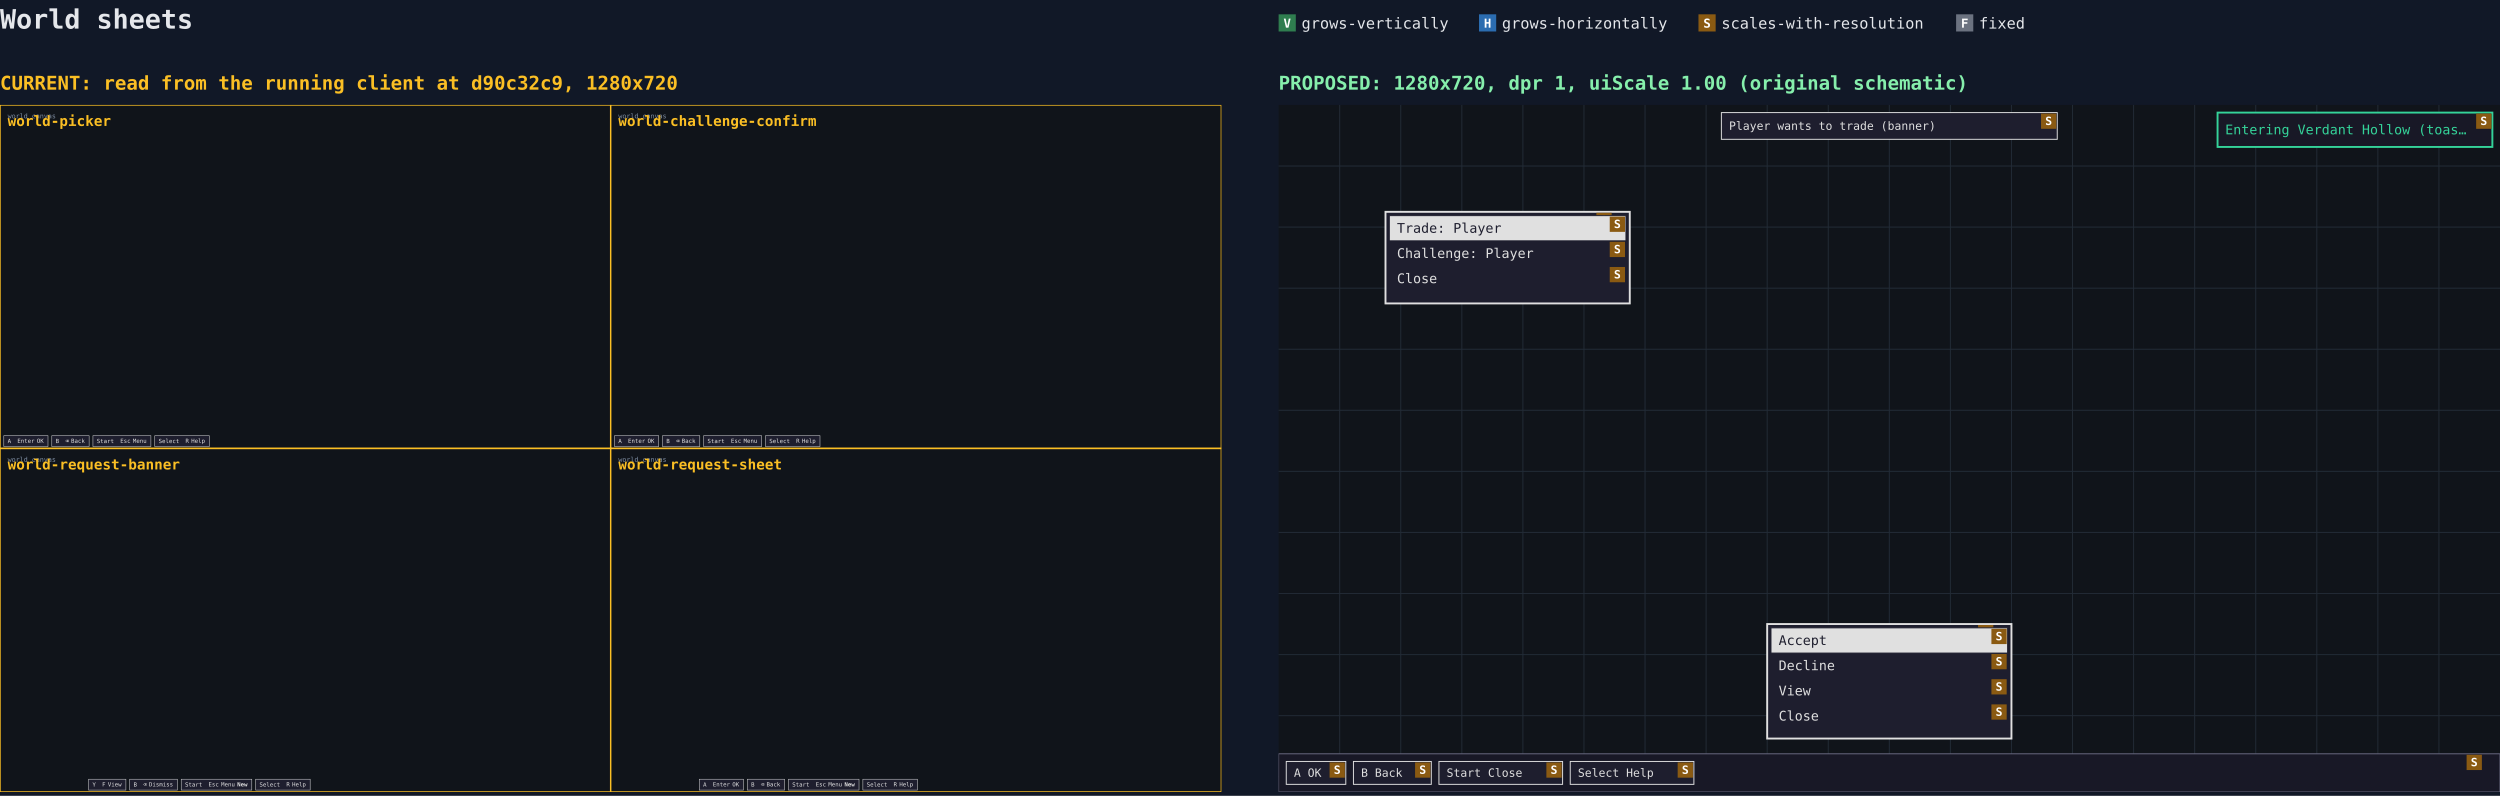
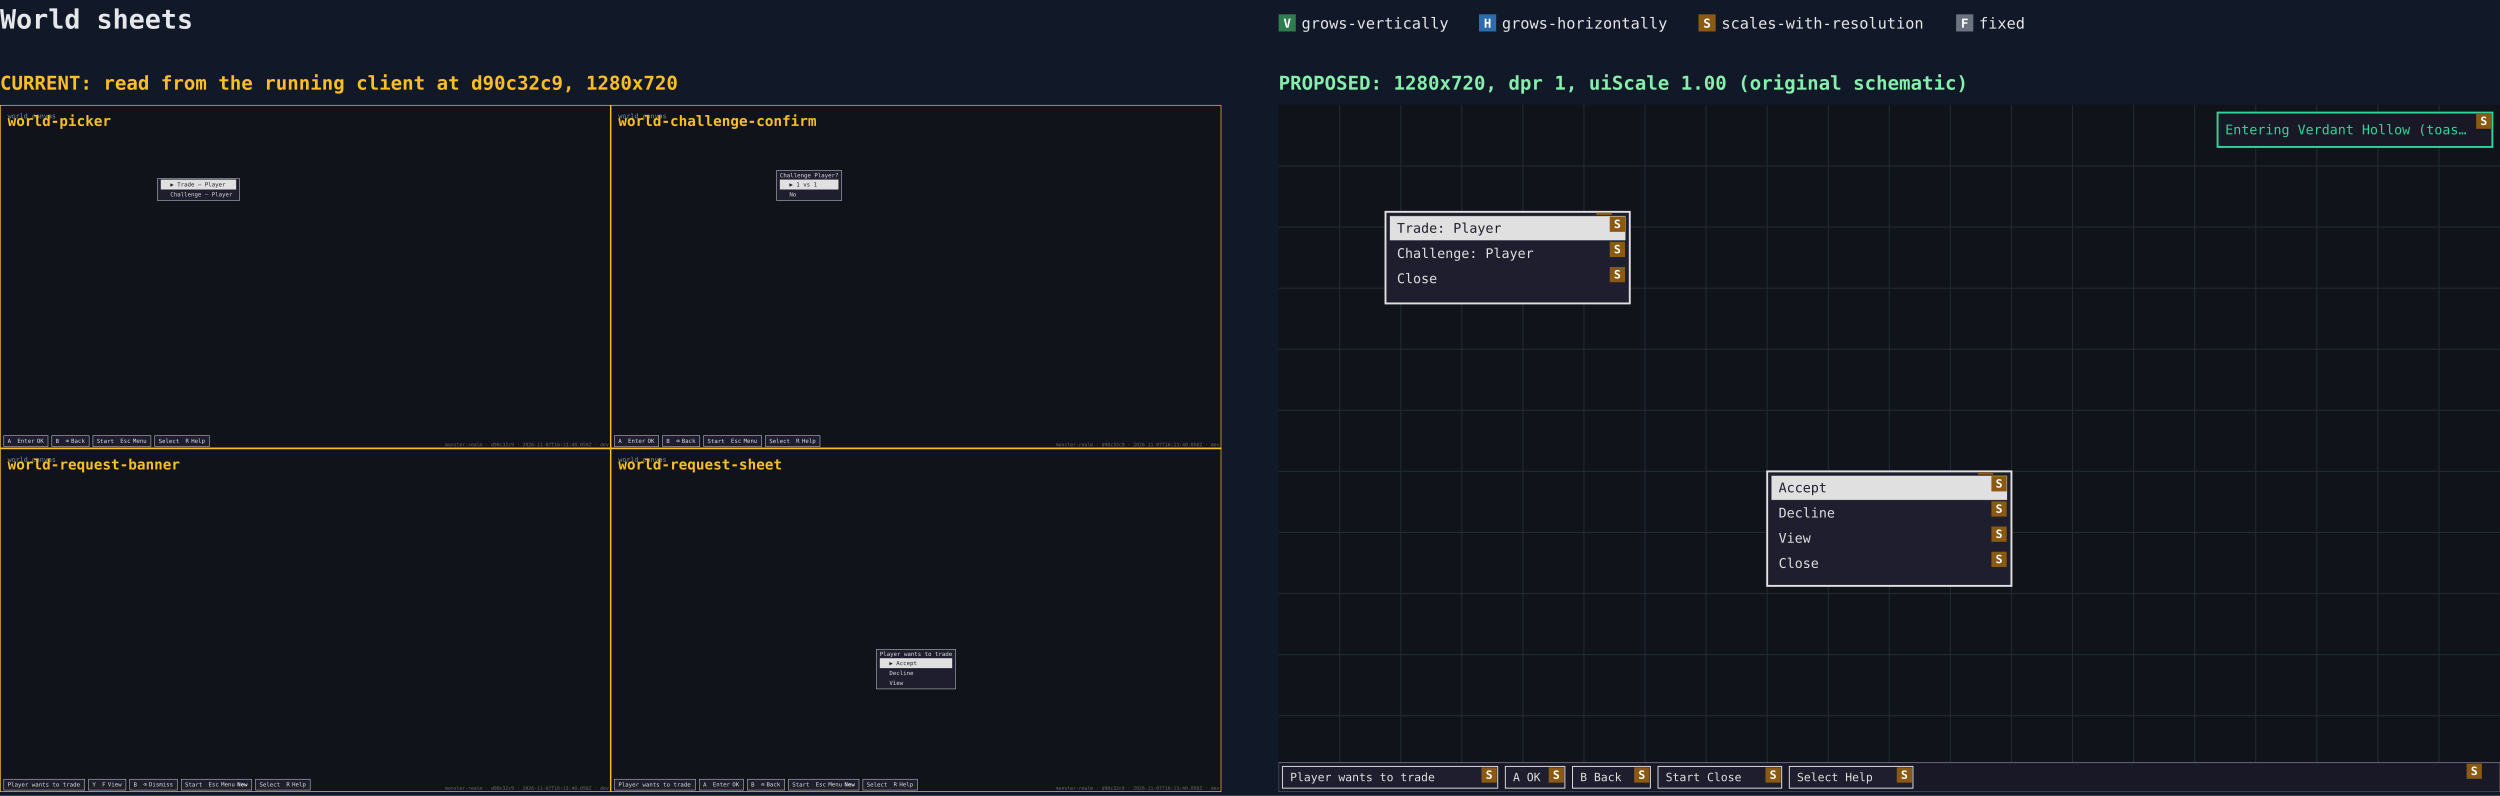
<svg xmlns="http://www.w3.org/2000/svg" viewBox="0 0 2620 834" width="2620" height="834">
  <rect width="2620" height="834" fill="#111827" />
  <text x="0" y="30" font-family="ui-monospace,Menlo,Consolas,monospace" font-size="28" font-weight="bold" fill="#e5e7eb">World sheets</text>
  <rect x="1340" y="15" width="18" height="18" fill="#2f7d4f" />
  <text x="1349" y="29" font-family="ui-monospace,Menlo,Consolas,monospace" font-size="13" font-weight="bold" fill="#fff" text-anchor="middle">V</text>
  <text x="1364" y="30" font-family="ui-monospace,Menlo,Consolas,monospace" font-size="16" fill="#e5e7eb">grows-vertically</text>
  <rect x="1550" y="15" width="18" height="18" fill="#2b6cb0" />
  <text x="1559" y="29" font-family="ui-monospace,Menlo,Consolas,monospace" font-size="13" font-weight="bold" fill="#fff" text-anchor="middle">H</text>
  <text x="1574" y="30" font-family="ui-monospace,Menlo,Consolas,monospace" font-size="16" fill="#e5e7eb">grows-horizontally</text>
  <rect x="1780" y="15" width="18" height="18" fill="#8a5a12" />
  <text x="1789" y="29" font-family="ui-monospace,Menlo,Consolas,monospace" font-size="13" font-weight="bold" fill="#fff" text-anchor="middle">S</text>
  <text x="1804" y="30" font-family="ui-monospace,Menlo,Consolas,monospace" font-size="16" fill="#e5e7eb">scales-with-resolution</text>
  <rect x="2050" y="15" width="18" height="18" fill="#6b7280" />
  <text x="2059" y="29" font-family="ui-monospace,Menlo,Consolas,monospace" font-size="13" font-weight="bold" fill="#fff" text-anchor="middle">F</text>
  <text x="2074" y="30" font-family="ui-monospace,Menlo,Consolas,monospace" font-size="16" fill="#e5e7eb">fixed</text>
  <text x="0" y="94" font-family="ui-monospace,Menlo,Consolas,monospace" font-size="20" font-weight="bold" fill="#fbbf24">CURRENT: read from the running client at d90c32c9, 1280x720</text>
  <text x="1340" y="94" font-family="ui-monospace,Menlo,Consolas,monospace" font-size="20" font-weight="bold" fill="#86efac">PROPOSED: 1280x720, dpr 1, uiScale 1.00 (original schematic)</text>
  <svg x="0" y="110" width="1280" height="720" viewBox="0 0 1280 720" data-panel="current" data-captures="world-picker,world-challenge-confirm,world-request-banner,world-request-sheet">
    <g transform="translate(0 0) scale(0.5)" data-capture="world-picker">
      <rect x="0" y="0" width="1280" height="720" fill="#000" />
      <rect x="0" y="0" width="1280" height="720" fill="#10141a" />
      <text x="16" y="28" font-family="ui-monospace,Menlo,Consolas,monospace" font-size="14" fill="#7f8ea3">world canvas</text>
+       <rect x="330" y="154.4" width="172" height="45.6" fill="rgb(30, 30, 46)" stroke="rgb(224, 224, 224)" stroke-width="1" />
+       <rect x="337" y="156.4" width="158" height="20.8" fill="rgb(224, 224, 224)" />
+       <text x="357" y="170.88" font-family="ui-monospace,Menlo,Consolas,monospace" font-size="12" fill="rgb(30, 30, 46)">▶ Trade — Player</text>
+       <text x="357" y="191.68" font-family="ui-monospace,Menlo,Consolas,monospace" font-size="12" fill="rgb(224, 224, 224)">Challenge — Player</text>
      <rect x="8" y="693.2" width="92.6" height="22.8" fill="rgb(30, 30, 46)" stroke="rgb(224, 224, 224)" stroke-width="1" />
      <text x="16" y="708.68" font-family="ui-monospace,Menlo,Consolas,monospace" font-size="12" fill="rgb(224, 224, 224)">A</text>
      <text x="36.3" y="708.28" font-family="ui-monospace,Menlo,Consolas,monospace" font-size="12" fill="rgb(224, 224, 224)">Enter</text>
      <text x="77.2" y="708.28" font-family="ui-monospace,Menlo,Consolas,monospace" font-size="12" fill="rgb(224, 224, 224)">OK</text>
      <rect x="108.6" y="693.2" width="78.2" height="22.8" fill="rgb(30, 30, 46)" stroke="rgb(224, 224, 224)" stroke-width="1" />
      <text x="116.6" y="708.68" font-family="ui-monospace,Menlo,Consolas,monospace" font-size="12" fill="rgb(224, 224, 224)">B</text>
      <text x="136.9" y="708.28" font-family="ui-monospace,Menlo,Consolas,monospace" font-size="12" fill="rgb(224, 224, 224)">⌫</text>
      <text x="148.9" y="708.28" font-family="ui-monospace,Menlo,Consolas,monospace" font-size="12" fill="rgb(224, 224, 224)">Back</text>
      <rect x="194.8" y="693.2" width="121.5" height="22.8" fill="rgb(30, 30, 46)" stroke="rgb(224, 224, 224)" stroke-width="1" />
      <text x="202.8" y="708.68" font-family="ui-monospace,Menlo,Consolas,monospace" font-size="12" fill="rgb(224, 224, 224)">Start</text>
      <text x="252" y="708.28" font-family="ui-monospace,Menlo,Consolas,monospace" font-size="12" fill="rgb(224, 224, 224)">Esc</text>
      <text x="278.5" y="708.28" font-family="ui-monospace,Menlo,Consolas,monospace" font-size="12" fill="rgb(224, 224, 224)">Menu</text>
      <rect x="324.4" y="693.2" width="114.3" height="22.8" fill="rgb(30, 30, 46)" stroke="rgb(224, 224, 224)" stroke-width="1" />
      <text x="332.4" y="708.68" font-family="ui-monospace,Menlo,Consolas,monospace" font-size="12" fill="rgb(224, 224, 224)">Select</text>
      <text x="388.7" y="708.28" font-family="ui-monospace,Menlo,Consolas,monospace" font-size="12" fill="rgb(224, 224, 224)">R</text>
      <text x="400.8" y="708.28" font-family="ui-monospace,Menlo,Consolas,monospace" font-size="12" fill="rgb(224, 224, 224)">Help</text>
+       <text x="932.8" y="715.4" font-family="ui-monospace,Menlo,Consolas,monospace" font-size="10" fill="rgb(102, 102, 119)">monster-realm · d90c32c9 · 2026-11-07T16:13:40.058Z · dev</text>
      <rect width="1280" height="720" fill="none" stroke="#fbbf24" stroke-width="3" />
      <text x="16" y="44" font-family="ui-monospace,Menlo,Consolas,monospace" font-size="30" font-weight="bold" fill="#fbbf24">world-picker</text>
    </g>
    <g transform="translate(640 0) scale(0.5)" data-capture="world-challenge-confirm">
      <rect x="0" y="0" width="1280" height="720" fill="#000" />
      <rect x="0" y="0" width="1280" height="720" fill="#10141a" />
      <text x="16" y="28" font-family="ui-monospace,Menlo,Consolas,monospace" font-size="14" fill="#7f8ea3">world canvas</text>
+       <rect x="347.6" y="137.6" width="136.8" height="62.4" fill="rgb(30, 30, 46)" stroke="rgb(224, 224, 224)" stroke-width="1" />
+       <text x="354.6" y="151.68" font-family="ui-monospace,Menlo,Consolas,monospace" font-size="12" fill="rgb(224, 224, 224)">Challenge Player?</text>
+       <rect x="354.6" y="156.4" width="122.8" height="20.8" fill="rgb(224, 224, 224)" />
+       <text x="374.6" y="170.88" font-family="ui-monospace,Menlo,Consolas,monospace" font-size="12" fill="rgb(30, 30, 46)">▶ 1 vs 1</text>
+       <text x="374.6" y="191.68" font-family="ui-monospace,Menlo,Consolas,monospace" font-size="12" fill="rgb(224, 224, 224)">No</text>
      <rect x="8" y="693.2" width="92.6" height="22.8" fill="rgb(30, 30, 46)" stroke="rgb(224, 224, 224)" stroke-width="1" />
      <text x="16" y="708.68" font-family="ui-monospace,Menlo,Consolas,monospace" font-size="12" fill="rgb(224, 224, 224)">A</text>
      <text x="36.3" y="708.28" font-family="ui-monospace,Menlo,Consolas,monospace" font-size="12" fill="rgb(224, 224, 224)">Enter</text>
      <text x="77.2" y="708.28" font-family="ui-monospace,Menlo,Consolas,monospace" font-size="12" fill="rgb(224, 224, 224)">OK</text>
      <rect x="108.6" y="693.2" width="78.2" height="22.8" fill="rgb(30, 30, 46)" stroke="rgb(224, 224, 224)" stroke-width="1" />
      <text x="116.6" y="708.68" font-family="ui-monospace,Menlo,Consolas,monospace" font-size="12" fill="rgb(224, 224, 224)">B</text>
      <text x="136.9" y="708.28" font-family="ui-monospace,Menlo,Consolas,monospace" font-size="12" fill="rgb(224, 224, 224)">⌫</text>
      <text x="148.9" y="708.28" font-family="ui-monospace,Menlo,Consolas,monospace" font-size="12" fill="rgb(224, 224, 224)">Back</text>
      <rect x="194.8" y="693.2" width="121.5" height="22.8" fill="rgb(30, 30, 46)" stroke="rgb(224, 224, 224)" stroke-width="1" />
      <text x="202.8" y="708.68" font-family="ui-monospace,Menlo,Consolas,monospace" font-size="12" fill="rgb(224, 224, 224)">Start</text>
      <text x="252" y="708.28" font-family="ui-monospace,Menlo,Consolas,monospace" font-size="12" fill="rgb(224, 224, 224)">Esc</text>
      <text x="278.5" y="708.28" font-family="ui-monospace,Menlo,Consolas,monospace" font-size="12" fill="rgb(224, 224, 224)">Menu</text>
      <rect x="324.4" y="693.2" width="114.3" height="22.8" fill="rgb(30, 30, 46)" stroke="rgb(224, 224, 224)" stroke-width="1" />
      <text x="332.4" y="708.68" font-family="ui-monospace,Menlo,Consolas,monospace" font-size="12" fill="rgb(224, 224, 224)">Select</text>
      <text x="388.7" y="708.28" font-family="ui-monospace,Menlo,Consolas,monospace" font-size="12" fill="rgb(224, 224, 224)">R</text>
      <text x="400.8" y="708.28" font-family="ui-monospace,Menlo,Consolas,monospace" font-size="12" fill="rgb(224, 224, 224)">Help</text>
+       <text x="932.8" y="715.4" font-family="ui-monospace,Menlo,Consolas,monospace" font-size="10" fill="rgb(102, 102, 119)">monster-realm · d90c32c9 · 2026-11-07T16:13:40.058Z · dev</text>
      <rect width="1280" height="720" fill="none" stroke="#fbbf24" stroke-width="3" />
      <text x="16" y="44" font-family="ui-monospace,Menlo,Consolas,monospace" font-size="30" font-weight="bold" fill="#fbbf24">world-challenge-confirm</text>
    </g>
    <g transform="translate(0 360) scale(0.5)" data-capture="world-request-banner">
      <rect x="0" y="0" width="1280" height="720" fill="#000" />
      <rect x="0" y="0" width="1280" height="720" fill="#10141a" />
      <text x="16" y="28" font-family="ui-monospace,Menlo,Consolas,monospace" font-size="14" fill="#7f8ea3">world canvas</text>
+       <rect x="8" y="693.2" width="169.7" height="22.8" fill="rgb(30, 30, 46)" stroke="rgb(224, 224, 224)" stroke-width="1" />
+       <text x="16" y="708.68" font-family="ui-monospace,Menlo,Consolas,monospace" font-size="12" fill="rgb(224, 224, 224)">Player wants to trade</text>
      <rect x="185.7" y="693.2" width="78.2" height="22.8" fill="rgb(30, 30, 46)" stroke="rgb(224, 224, 224)" stroke-width="1" />
      <text x="193.7" y="708.68" font-family="ui-monospace,Menlo,Consolas,monospace" font-size="12" fill="rgb(224, 224, 224)">Y</text>
      <text x="214" y="708.28" font-family="ui-monospace,Menlo,Consolas,monospace" font-size="12" fill="rgb(224, 224, 224)">F</text>
      <text x="226" y="708.28" font-family="ui-monospace,Menlo,Consolas,monospace" font-size="12" fill="rgb(224, 224, 224)">View</text>
      <rect x="271.9" y="693.2" width="99.9" height="22.8" fill="rgb(30, 30, 46)" stroke="rgb(224, 224, 224)" stroke-width="1" />
      <text x="279.9" y="708.68" font-family="ui-monospace,Menlo,Consolas,monospace" font-size="12" fill="rgb(224, 224, 224)">B</text>
      <text x="300.2" y="708.28" font-family="ui-monospace,Menlo,Consolas,monospace" font-size="12" fill="rgb(224, 224, 224)">⌫</text>
      <text x="312.2" y="708.28" font-family="ui-monospace,Menlo,Consolas,monospace" font-size="12" fill="rgb(224, 224, 224)">Dismiss</text>
      <rect x="379.8" y="693.2" width="148" height="22.8" fill="rgb(30, 30, 46)" stroke="rgb(224, 224, 224)" stroke-width="1" />
      <text x="387.8" y="708.68" font-family="ui-monospace,Menlo,Consolas,monospace" font-size="12" fill="rgb(224, 224, 224)">Start</text>
      <text x="436.9" y="708.28" font-family="ui-monospace,Menlo,Consolas,monospace" font-size="12" fill="rgb(224, 224, 224)">Esc</text>
      <text x="463.4" y="708.28" font-family="ui-monospace,Menlo,Consolas,monospace" font-size="12" fill="rgb(224, 224, 224)">Menu</text>
      <text x="497.1" y="708.28" font-family="ui-monospace,Menlo,Consolas,monospace" font-size="12" font-weight="bold" fill="rgb(224, 224, 224)">New</text>
      <rect x="535.8" y="693.2" width="114.3" height="22.8" fill="rgb(30, 30, 46)" stroke="rgb(224, 224, 224)" stroke-width="1" />
      <text x="543.8" y="708.68" font-family="ui-monospace,Menlo,Consolas,monospace" font-size="12" fill="rgb(224, 224, 224)">Select</text>
      <text x="600.2" y="708.28" font-family="ui-monospace,Menlo,Consolas,monospace" font-size="12" fill="rgb(224, 224, 224)">R</text>
      <text x="612.2" y="708.28" font-family="ui-monospace,Menlo,Consolas,monospace" font-size="12" fill="rgb(224, 224, 224)">Help</text>
+       <text x="932.8" y="715.4" font-family="ui-monospace,Menlo,Consolas,monospace" font-size="10" fill="rgb(102, 102, 119)">monster-realm · d90c32c9 · 2026-11-07T16:13:40.058Z · dev</text>
      <rect width="1280" height="720" fill="none" stroke="#fbbf24" stroke-width="3" />
      <text x="16" y="44" font-family="ui-monospace,Menlo,Consolas,monospace" font-size="30" font-weight="bold" fill="#fbbf24">world-request-banner</text>
    </g>
    <g transform="translate(640 360) scale(0.5)" data-capture="world-request-sheet">
      <rect x="0" y="0" width="1280" height="720" fill="#000" />
      <rect x="0" y="0" width="1280" height="720" fill="#10141a" />
      <text x="16" y="28" font-family="ui-monospace,Menlo,Consolas,monospace" font-size="14" fill="#7f8ea3">world canvas</text>
+       <rect x="557.1" y="420.8" width="165.7" height="83.2" fill="rgb(30, 30, 46)" stroke="rgb(224, 224, 224)" stroke-width="1" />
+       <text x="564.1" y="434.88" font-family="ui-monospace,Menlo,Consolas,monospace" font-size="12" fill="rgb(224, 224, 224)">Player wants to trade</text>
+       <rect x="564.1" y="439.6" width="151.7" height="20.8" fill="rgb(224, 224, 224)" />
+       <text x="584.1" y="454.08" font-family="ui-monospace,Menlo,Consolas,monospace" font-size="12" fill="rgb(30, 30, 46)">▶ Accept</text>
+       <text x="584.1" y="474.88" font-family="ui-monospace,Menlo,Consolas,monospace" font-size="12" fill="rgb(224, 224, 224)">Decline</text>
+       <text x="584.1" y="495.68" font-family="ui-monospace,Menlo,Consolas,monospace" font-size="12" fill="rgb(224, 224, 224)">View</text>
+       <rect x="8" y="693.2" width="169.7" height="22.8" fill="rgb(30, 30, 46)" stroke="rgb(224, 224, 224)" stroke-width="1" />
+       <text x="16" y="708.68" font-family="ui-monospace,Menlo,Consolas,monospace" font-size="12" fill="rgb(224, 224, 224)">Player wants to trade</text>
      <rect x="185.7" y="693.2" width="92.6" height="22.8" fill="rgb(30, 30, 46)" stroke="rgb(224, 224, 224)" stroke-width="1" />
      <text x="193.7" y="708.68" font-family="ui-monospace,Menlo,Consolas,monospace" font-size="12" fill="rgb(224, 224, 224)">A</text>
      <text x="214" y="708.28" font-family="ui-monospace,Menlo,Consolas,monospace" font-size="12" fill="rgb(224, 224, 224)">Enter</text>
      <text x="254.9" y="708.28" font-family="ui-monospace,Menlo,Consolas,monospace" font-size="12" fill="rgb(224, 224, 224)">OK</text>
      <rect x="286.3" y="693.2" width="78.2" height="22.8" fill="rgb(30, 30, 46)" stroke="rgb(224, 224, 224)" stroke-width="1" />
      <text x="294.3" y="708.68" font-family="ui-monospace,Menlo,Consolas,monospace" font-size="12" fill="rgb(224, 224, 224)">B</text>
      <text x="314.6" y="708.28" font-family="ui-monospace,Menlo,Consolas,monospace" font-size="12" fill="rgb(224, 224, 224)">⌫</text>
      <text x="326.6" y="708.28" font-family="ui-monospace,Menlo,Consolas,monospace" font-size="12" fill="rgb(224, 224, 224)">Back</text>
      <rect x="372.5" y="693.2" width="148" height="22.8" fill="rgb(30, 30, 46)" stroke="rgb(224, 224, 224)" stroke-width="1" />
      <text x="380.5" y="708.68" font-family="ui-monospace,Menlo,Consolas,monospace" font-size="12" fill="rgb(224, 224, 224)">Start</text>
      <text x="429.7" y="708.28" font-family="ui-monospace,Menlo,Consolas,monospace" font-size="12" fill="rgb(224, 224, 224)">Esc</text>
      <text x="456.2" y="708.28" font-family="ui-monospace,Menlo,Consolas,monospace" font-size="12" fill="rgb(224, 224, 224)">Menu</text>
      <text x="489.9" y="708.28" font-family="ui-monospace,Menlo,Consolas,monospace" font-size="12" font-weight="bold" fill="rgb(224, 224, 224)">New</text>
      <rect x="528.6" y="693.2" width="114.3" height="22.8" fill="rgb(30, 30, 46)" stroke="rgb(224, 224, 224)" stroke-width="1" />
      <text x="536.6" y="708.68" font-family="ui-monospace,Menlo,Consolas,monospace" font-size="12" fill="rgb(224, 224, 224)">Select</text>
      <text x="592.9" y="708.28" font-family="ui-monospace,Menlo,Consolas,monospace" font-size="12" fill="rgb(224, 224, 224)">R</text>
      <text x="605" y="708.28" font-family="ui-monospace,Menlo,Consolas,monospace" font-size="12" fill="rgb(224, 224, 224)">Help</text>
+       <text x="932.8" y="715.4" font-family="ui-monospace,Menlo,Consolas,monospace" font-size="10" fill="rgb(102, 102, 119)">monster-realm · d90c32c9 · 2026-11-07T16:13:40.058Z · dev</text>
      <rect width="1280" height="720" fill="none" stroke="#fbbf24" stroke-width="3" />
      <text x="16" y="44" font-family="ui-monospace,Menlo,Consolas,monospace" font-size="30" font-weight="bold" fill="#fbbf24">world-request-sheet</text>
    </g>
  </svg>
  <svg x="1340" y="110" width="1280" height="720" viewBox="0 0 1280 720" data-panel="proposed" data-window="1280x720@1">
    <rect x="0" y="0" width="1280" height="720" fill="#10141a" />
    <line x1="64" y1="0" x2="64" y2="720" stroke="#222b36" stroke-width="1" />
    <line x1="128" y1="0" x2="128" y2="720" stroke="#222b36" stroke-width="1" />
    <line x1="192" y1="0" x2="192" y2="720" stroke="#222b36" stroke-width="1" />
    <line x1="256" y1="0" x2="256" y2="720" stroke="#222b36" stroke-width="1" />
    <line x1="320" y1="0" x2="320" y2="720" stroke="#222b36" stroke-width="1" />
    <line x1="384" y1="0" x2="384" y2="720" stroke="#222b36" stroke-width="1" />
    <line x1="448" y1="0" x2="448" y2="720" stroke="#222b36" stroke-width="1" />
    <line x1="512" y1="0" x2="512" y2="720" stroke="#222b36" stroke-width="1" />
    <line x1="576" y1="0" x2="576" y2="720" stroke="#222b36" stroke-width="1" />
    <line x1="640" y1="0" x2="640" y2="720" stroke="#222b36" stroke-width="1" />
    <line x1="704" y1="0" x2="704" y2="720" stroke="#222b36" stroke-width="1" />
    <line x1="768" y1="0" x2="768" y2="720" stroke="#222b36" stroke-width="1" />
    <line x1="832" y1="0" x2="832" y2="720" stroke="#222b36" stroke-width="1" />
    <line x1="896" y1="0" x2="896" y2="720" stroke="#222b36" stroke-width="1" />
    <line x1="960" y1="0" x2="960" y2="720" stroke="#222b36" stroke-width="1" />
    <line x1="1024" y1="0" x2="1024" y2="720" stroke="#222b36" stroke-width="1" />
    <line x1="1088" y1="0" x2="1088" y2="720" stroke="#222b36" stroke-width="1" />
    <line x1="1152" y1="0" x2="1152" y2="720" stroke="#222b36" stroke-width="1" />
    <line x1="1216" y1="0" x2="1216" y2="720" stroke="#222b36" stroke-width="1" />
    <line x1="0" y1="64" x2="1280" y2="64" stroke="#222b36" stroke-width="1" />
    <line x1="0" y1="128" x2="1280" y2="128" stroke="#222b36" stroke-width="1" />
    <line x1="0" y1="192" x2="1280" y2="192" stroke="#222b36" stroke-width="1" />
    <line x1="0" y1="256" x2="1280" y2="256" stroke="#222b36" stroke-width="1" />
    <line x1="0" y1="320" x2="1280" y2="320" stroke="#222b36" stroke-width="1" />
    <line x1="0" y1="384" x2="1280" y2="384" stroke="#222b36" stroke-width="1" />
    <line x1="0" y1="448" x2="1280" y2="448" stroke="#222b36" stroke-width="1" />
    <line x1="0" y1="512" x2="1280" y2="512" stroke="#222b36" stroke-width="1" />
    <line x1="0" y1="576" x2="1280" y2="576" stroke="#222b36" stroke-width="1" />
    <line x1="0" y1="640" x2="1280" y2="640" stroke="#222b36" stroke-width="1" />
    <line x1="0" y1="704" x2="1280" y2="704" stroke="#222b36" stroke-width="1" />
-     <g class="el" data-el="Player wants to trade (banner)" data-sizing="scales-with-resolution">
-       <rect x="464" y="8" width="352" height="28" fill="#1e1e2e" stroke="#e0e0e0" stroke-width="1" />
-       <text x="472" y="26.08" font-family="ui-monospace,Menlo,Consolas,monospace" font-size="12" fill="#e0e0e0">Player wants to trade (banner)</text>
-       <rect x="799" y="9" width="16" height="16" fill="#8a5a12" />
-       <text x="807" y="21" font-family="ui-monospace,Menlo,Consolas,monospace" font-size="12" font-weight="bold" fill="#fff" text-anchor="middle">S</text>
-     </g>
    <g class="el" data-el="World picker: anchored to the tile, as shipped" data-sizing="scales-with-resolution">
      <rect x="112" y="112" width="256" height="96" fill="#1e1e2e" stroke="#e0e0e0" stroke-width="2" />
      <rect x="333" y="113" width="16" height="16" fill="#8a5a12" />
      <text x="341" y="125" font-family="ui-monospace,Menlo,Consolas,monospace" font-size="12" font-weight="bold" fill="#fff" text-anchor="middle">S</text>
    </g>
    <g class="el" data-el="Trade: Player" data-sizing="scales-with-resolution">
      <rect x="116" y="116" width="248" height="26.4" fill="#e0e0e0" stroke="#1e1e2e" stroke-width="1" />
      <text x="124" y="133.96" font-family="ui-monospace,Menlo,Consolas,monospace" font-size="14" fill="#1e1e2e">Trade: Player</text>
      <rect x="347" y="117" width="16" height="16" fill="#8a5a12" />
      <text x="355" y="129" font-family="ui-monospace,Menlo,Consolas,monospace" font-size="12" font-weight="bold" fill="#fff" text-anchor="middle">S</text>
    </g>
    <g class="el" data-el="Challenge: Player" data-sizing="scales-with-resolution">
      <rect x="116" y="142.4" width="248" height="26.4" fill="none" />
      <text x="124" y="160.36" font-family="ui-monospace,Menlo,Consolas,monospace" font-size="14" fill="#e0e0e0">Challenge: Player</text>
      <rect x="347" y="143.4" width="16" height="16" fill="#8a5a12" />
      <text x="355" y="155.4" font-family="ui-monospace,Menlo,Consolas,monospace" font-size="12" font-weight="bold" fill="#fff" text-anchor="middle">S</text>
    </g>
    <g class="el" data-el="Close" data-sizing="scales-with-resolution">
      <rect x="116" y="168.8" width="248" height="26.4" fill="none" />
      <text x="124" y="186.76" font-family="ui-monospace,Menlo,Consolas,monospace" font-size="14" fill="#e0e0e0">Close</text>
      <rect x="347" y="169.8" width="16" height="16" fill="#8a5a12" />
      <text x="355" y="181.8" font-family="ui-monospace,Menlo,Consolas,monospace" font-size="12" font-weight="bold" fill="#fff" text-anchor="middle">S</text>
    </g>
    <g class="el" data-el="Request sheet: low centre, as shipped" data-sizing="scales-with-resolution">
-       <rect x="512" y="544" width="256" height="120" fill="#1e1e2e" stroke="#e0e0e0" stroke-width="2" />
-       <rect x="733" y="545" width="16" height="16" fill="#8a5a12" />
-       <text x="741" y="557" font-family="ui-monospace,Menlo,Consolas,monospace" font-size="12" font-weight="bold" fill="#fff" text-anchor="middle">S</text>
+       <rect x="512" y="384" width="256" height="120" fill="#1e1e2e" stroke="#e0e0e0" stroke-width="2" />
+       <rect x="733" y="385" width="16" height="16" fill="#8a5a12" />
+       <text x="741" y="397" font-family="ui-monospace,Menlo,Consolas,monospace" font-size="12" font-weight="bold" fill="#fff" text-anchor="middle">S</text>
    </g>
    <g class="el" data-el="Accept" data-sizing="scales-with-resolution">
-       <rect x="516" y="548" width="248" height="26.4" fill="#e0e0e0" stroke="#1e1e2e" stroke-width="1" />
-       <text x="524" y="565.96" font-family="ui-monospace,Menlo,Consolas,monospace" font-size="14" fill="#1e1e2e">Accept</text>
-       <rect x="747" y="549" width="16" height="16" fill="#8a5a12" />
-       <text x="755" y="561" font-family="ui-monospace,Menlo,Consolas,monospace" font-size="12" font-weight="bold" fill="#fff" text-anchor="middle">S</text>
+       <rect x="516" y="388" width="248" height="26.4" fill="#e0e0e0" stroke="#1e1e2e" stroke-width="1" />
+       <text x="524" y="405.96" font-family="ui-monospace,Menlo,Consolas,monospace" font-size="14" fill="#1e1e2e">Accept</text>
+       <rect x="747" y="389" width="16" height="16" fill="#8a5a12" />
+       <text x="755" y="401" font-family="ui-monospace,Menlo,Consolas,monospace" font-size="12" font-weight="bold" fill="#fff" text-anchor="middle">S</text>
    </g>
    <g class="el" data-el="Decline" data-sizing="scales-with-resolution">
-       <rect x="516" y="574.4" width="248" height="26.4" fill="none" />
-       <text x="524" y="592.36" font-family="ui-monospace,Menlo,Consolas,monospace" font-size="14" fill="#e0e0e0">Decline</text>
-       <rect x="747" y="575.4" width="16" height="16" fill="#8a5a12" />
-       <text x="755" y="587.4" font-family="ui-monospace,Menlo,Consolas,monospace" font-size="12" font-weight="bold" fill="#fff" text-anchor="middle">S</text>
+       <rect x="516" y="414.4" width="248" height="26.4" fill="none" />
+       <text x="524" y="432.36" font-family="ui-monospace,Menlo,Consolas,monospace" font-size="14" fill="#e0e0e0">Decline</text>
+       <rect x="747" y="415.4" width="16" height="16" fill="#8a5a12" />
+       <text x="755" y="427.4" font-family="ui-monospace,Menlo,Consolas,monospace" font-size="12" font-weight="bold" fill="#fff" text-anchor="middle">S</text>
    </g>
    <g class="el" data-el="View" data-sizing="scales-with-resolution">
-       <rect x="516" y="600.8" width="248" height="26.4" fill="none" />
-       <text x="524" y="618.76" font-family="ui-monospace,Menlo,Consolas,monospace" font-size="14" fill="#e0e0e0">View</text>
-       <rect x="747" y="601.8" width="16" height="16" fill="#8a5a12" />
-       <text x="755" y="613.8" font-family="ui-monospace,Menlo,Consolas,monospace" font-size="12" font-weight="bold" fill="#fff" text-anchor="middle">S</text>
+       <rect x="516" y="440.8" width="248" height="26.4" fill="none" />
+       <text x="524" y="458.76" font-family="ui-monospace,Menlo,Consolas,monospace" font-size="14" fill="#e0e0e0">View</text>
+       <rect x="747" y="441.8" width="16" height="16" fill="#8a5a12" />
+       <text x="755" y="453.8" font-family="ui-monospace,Menlo,Consolas,monospace" font-size="12" font-weight="bold" fill="#fff" text-anchor="middle">S</text>
    </g>
    <g class="el" data-el="Close" data-sizing="scales-with-resolution">
-       <rect x="516" y="627.2" width="248" height="26.4" fill="none" />
-       <text x="524" y="645.16" font-family="ui-monospace,Menlo,Consolas,monospace" font-size="14" fill="#e0e0e0">Close</text>
-       <rect x="747" y="628.2" width="16" height="16" fill="#8a5a12" />
-       <text x="755" y="640.2" font-family="ui-monospace,Menlo,Consolas,monospace" font-size="12" font-weight="bold" fill="#fff" text-anchor="middle">S</text>
+       <rect x="516" y="467.2" width="248" height="26.4" fill="none" />
+       <text x="524" y="485.16" font-family="ui-monospace,Menlo,Consolas,monospace" font-size="14" fill="#e0e0e0">Close</text>
+       <rect x="747" y="468.2" width="16" height="16" fill="#8a5a12" />
+       <text x="755" y="480.2" font-family="ui-monospace,Menlo,Consolas,monospace" font-size="12" font-weight="bold" fill="#fff" text-anchor="middle">S</text>
    </g>
    <g class="el" data-el="Entering Verdant Hollow (toast)" data-sizing="scales-with-resolution">
      <rect x="984" y="8" width="288" height="36" fill="#181826" stroke="#34d399" stroke-width="2" />
      <text x="992" y="30.76" font-family="ui-monospace,Menlo,Consolas,monospace" font-size="14" fill="#34d399">Entering Verdant Hollow (toas…</text>
      <rect x="1255" y="9" width="16" height="16" fill="#8a5a12" />
      <text x="1263" y="21" font-family="ui-monospace,Menlo,Consolas,monospace" font-size="12" font-weight="bold" fill="#fff" text-anchor="middle">S</text>
    </g>
    <g class="el" data-el="Hint bar" data-sizing="scales-with-resolution">
-       <rect x="0" y="680" width="1280" height="40" fill="#181826" stroke="#6b6b82" stroke-width="1" />
-       <rect x="1245" y="681" width="16" height="16" fill="#8a5a12" />
-       <text x="1253" y="693" font-family="ui-monospace,Menlo,Consolas,monospace" font-size="12" font-weight="bold" fill="#fff" text-anchor="middle">S</text>
+       <rect x="0" y="689.2" width="1280" height="30.8" fill="#181826" stroke="#6b6b82" stroke-width="1" />
+       <rect x="1245" y="690.2" width="16" height="16" fill="#8a5a12" />
+       <text x="1253" y="702.2" font-family="ui-monospace,Menlo,Consolas,monospace" font-size="12" font-weight="bold" fill="#fff" text-anchor="middle">S</text>
+     </g>
+     <g class="el" data-el="Player wants to trade" data-sizing="scales-with-resolution">
+       <rect x="4" y="693.2" width="225.6" height="22.8" fill="#1e1e2e" stroke="#e0e0e0" stroke-width="1" />
+       <text x="12" y="708.68" font-family="ui-monospace,Menlo,Consolas,monospace" font-size="12" fill="#e0e0e0">Player wants to trade</text>
+       <rect x="212.6" y="694.2" width="16" height="16" fill="#8a5a12" />
+       <text x="220.6" y="706.2" font-family="ui-monospace,Menlo,Consolas,monospace" font-size="12" font-weight="bold" fill="#fff" text-anchor="middle">S</text>
    </g>
    <g class="el" data-el="A OK" data-sizing="scales-with-resolution">
-       <rect x="8" y="688" width="62.4" height="24" fill="#1e1e2e" stroke="#e0e0e0" stroke-width="1" />
-       <text x="16" y="704.08" font-family="ui-monospace,Menlo,Consolas,monospace" font-size="12" fill="#e0e0e0">A OK</text>
-       <rect x="53.4" y="689" width="16" height="16" fill="#8a5a12" />
-       <text x="61.4" y="701" font-family="ui-monospace,Menlo,Consolas,monospace" font-size="12" font-weight="bold" fill="#fff" text-anchor="middle">S</text>
+       <rect x="237.6" y="693.2" width="62.4" height="22.8" fill="#1e1e2e" stroke="#e0e0e0" stroke-width="1" />
+       <text x="245.6" y="708.68" font-family="ui-monospace,Menlo,Consolas,monospace" font-size="12" fill="#e0e0e0">A OK</text>
+       <rect x="283" y="694.2" width="16" height="16" fill="#8a5a12" />
+       <text x="291" y="706.2" font-family="ui-monospace,Menlo,Consolas,monospace" font-size="12" font-weight="bold" fill="#fff" text-anchor="middle">S</text>
    </g>
    <g class="el" data-el="B Back" data-sizing="scales-with-resolution">
-       <rect x="78.4" y="688" width="81.6" height="24" fill="#1e1e2e" stroke="#e0e0e0" stroke-width="1" />
-       <text x="86.4" y="704.08" font-family="ui-monospace,Menlo,Consolas,monospace" font-size="12" fill="#e0e0e0">B Back</text>
-       <rect x="143" y="689" width="16" height="16" fill="#8a5a12" />
-       <text x="151" y="701" font-family="ui-monospace,Menlo,Consolas,monospace" font-size="12" font-weight="bold" fill="#fff" text-anchor="middle">S</text>
+       <rect x="308" y="693.2" width="81.6" height="22.8" fill="#1e1e2e" stroke="#e0e0e0" stroke-width="1" />
+       <text x="316" y="708.68" font-family="ui-monospace,Menlo,Consolas,monospace" font-size="12" fill="#e0e0e0">B Back</text>
+       <rect x="372.6" y="694.2" width="16" height="16" fill="#8a5a12" />
+       <text x="380.6" y="706.2" font-family="ui-monospace,Menlo,Consolas,monospace" font-size="12" font-weight="bold" fill="#fff" text-anchor="middle">S</text>
    </g>
    <g class="el" data-el="Start Close" data-sizing="scales-with-resolution">
-       <rect x="168" y="688" width="129.6" height="24" fill="#1e1e2e" stroke="#e0e0e0" stroke-width="1" />
-       <text x="176" y="704.08" font-family="ui-monospace,Menlo,Consolas,monospace" font-size="12" fill="#e0e0e0">Start Close</text>
-       <rect x="280.6" y="689" width="16" height="16" fill="#8a5a12" />
-       <text x="288.6" y="701" font-family="ui-monospace,Menlo,Consolas,monospace" font-size="12" font-weight="bold" fill="#fff" text-anchor="middle">S</text>
+       <rect x="397.6" y="693.2" width="129.6" height="22.8" fill="#1e1e2e" stroke="#e0e0e0" stroke-width="1" />
+       <text x="405.6" y="708.68" font-family="ui-monospace,Menlo,Consolas,monospace" font-size="12" fill="#e0e0e0">Start Close</text>
+       <rect x="510.2" y="694.2" width="16" height="16" fill="#8a5a12" />
+       <text x="518.2" y="706.2" font-family="ui-monospace,Menlo,Consolas,monospace" font-size="12" font-weight="bold" fill="#fff" text-anchor="middle">S</text>
    </g>
    <g class="el" data-el="Select Help" data-sizing="scales-with-resolution">
-       <rect x="305.6" y="688" width="129.6" height="24" fill="#1e1e2e" stroke="#e0e0e0" stroke-width="1" />
-       <text x="313.6" y="704.08" font-family="ui-monospace,Menlo,Consolas,monospace" font-size="12" fill="#e0e0e0">Select Help</text>
-       <rect x="418.2" y="689" width="16" height="16" fill="#8a5a12" />
-       <text x="426.2" y="701" font-family="ui-monospace,Menlo,Consolas,monospace" font-size="12" font-weight="bold" fill="#fff" text-anchor="middle">S</text>
+       <rect x="535.2" y="693.2" width="129.6" height="22.8" fill="#1e1e2e" stroke="#e0e0e0" stroke-width="1" />
+       <text x="543.2" y="708.68" font-family="ui-monospace,Menlo,Consolas,monospace" font-size="12" fill="#e0e0e0">Select Help</text>
+       <rect x="647.8" y="694.2" width="16" height="16" fill="#8a5a12" />
+       <text x="655.8" y="706.2" font-family="ui-monospace,Menlo,Consolas,monospace" font-size="12" font-weight="bold" fill="#fff" text-anchor="middle">S</text>
    </g>
  </svg>
</svg>
